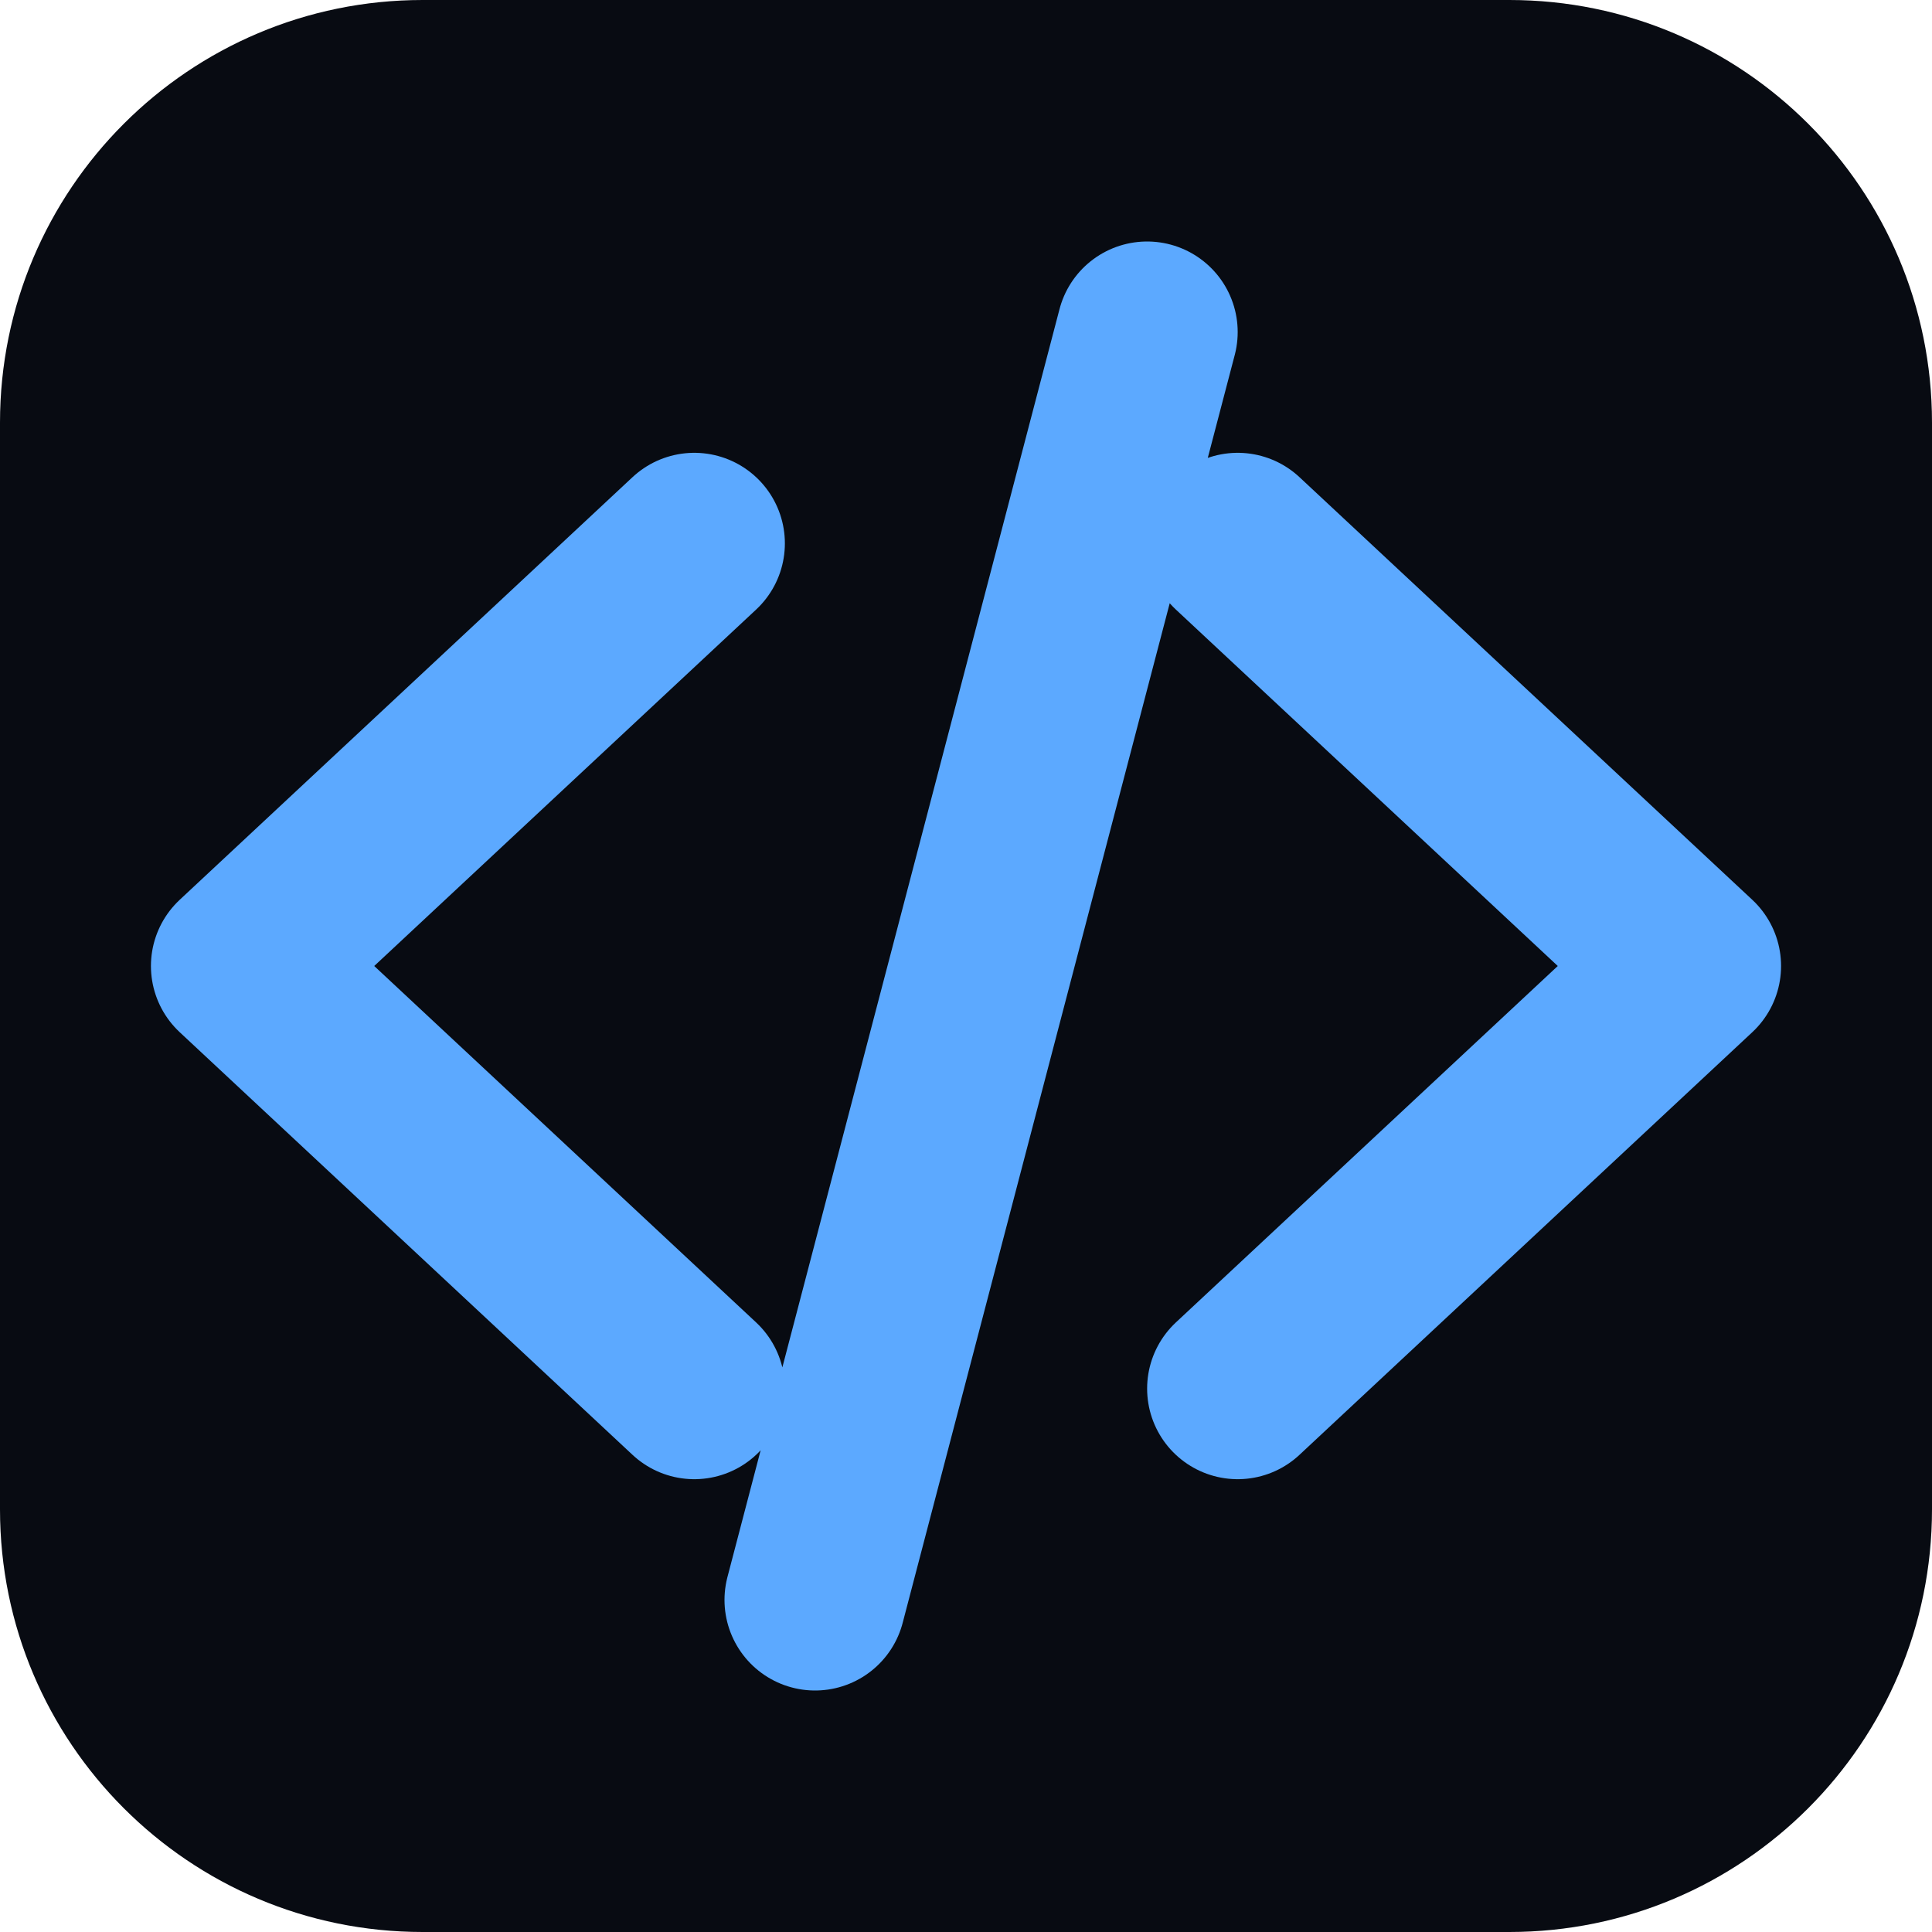
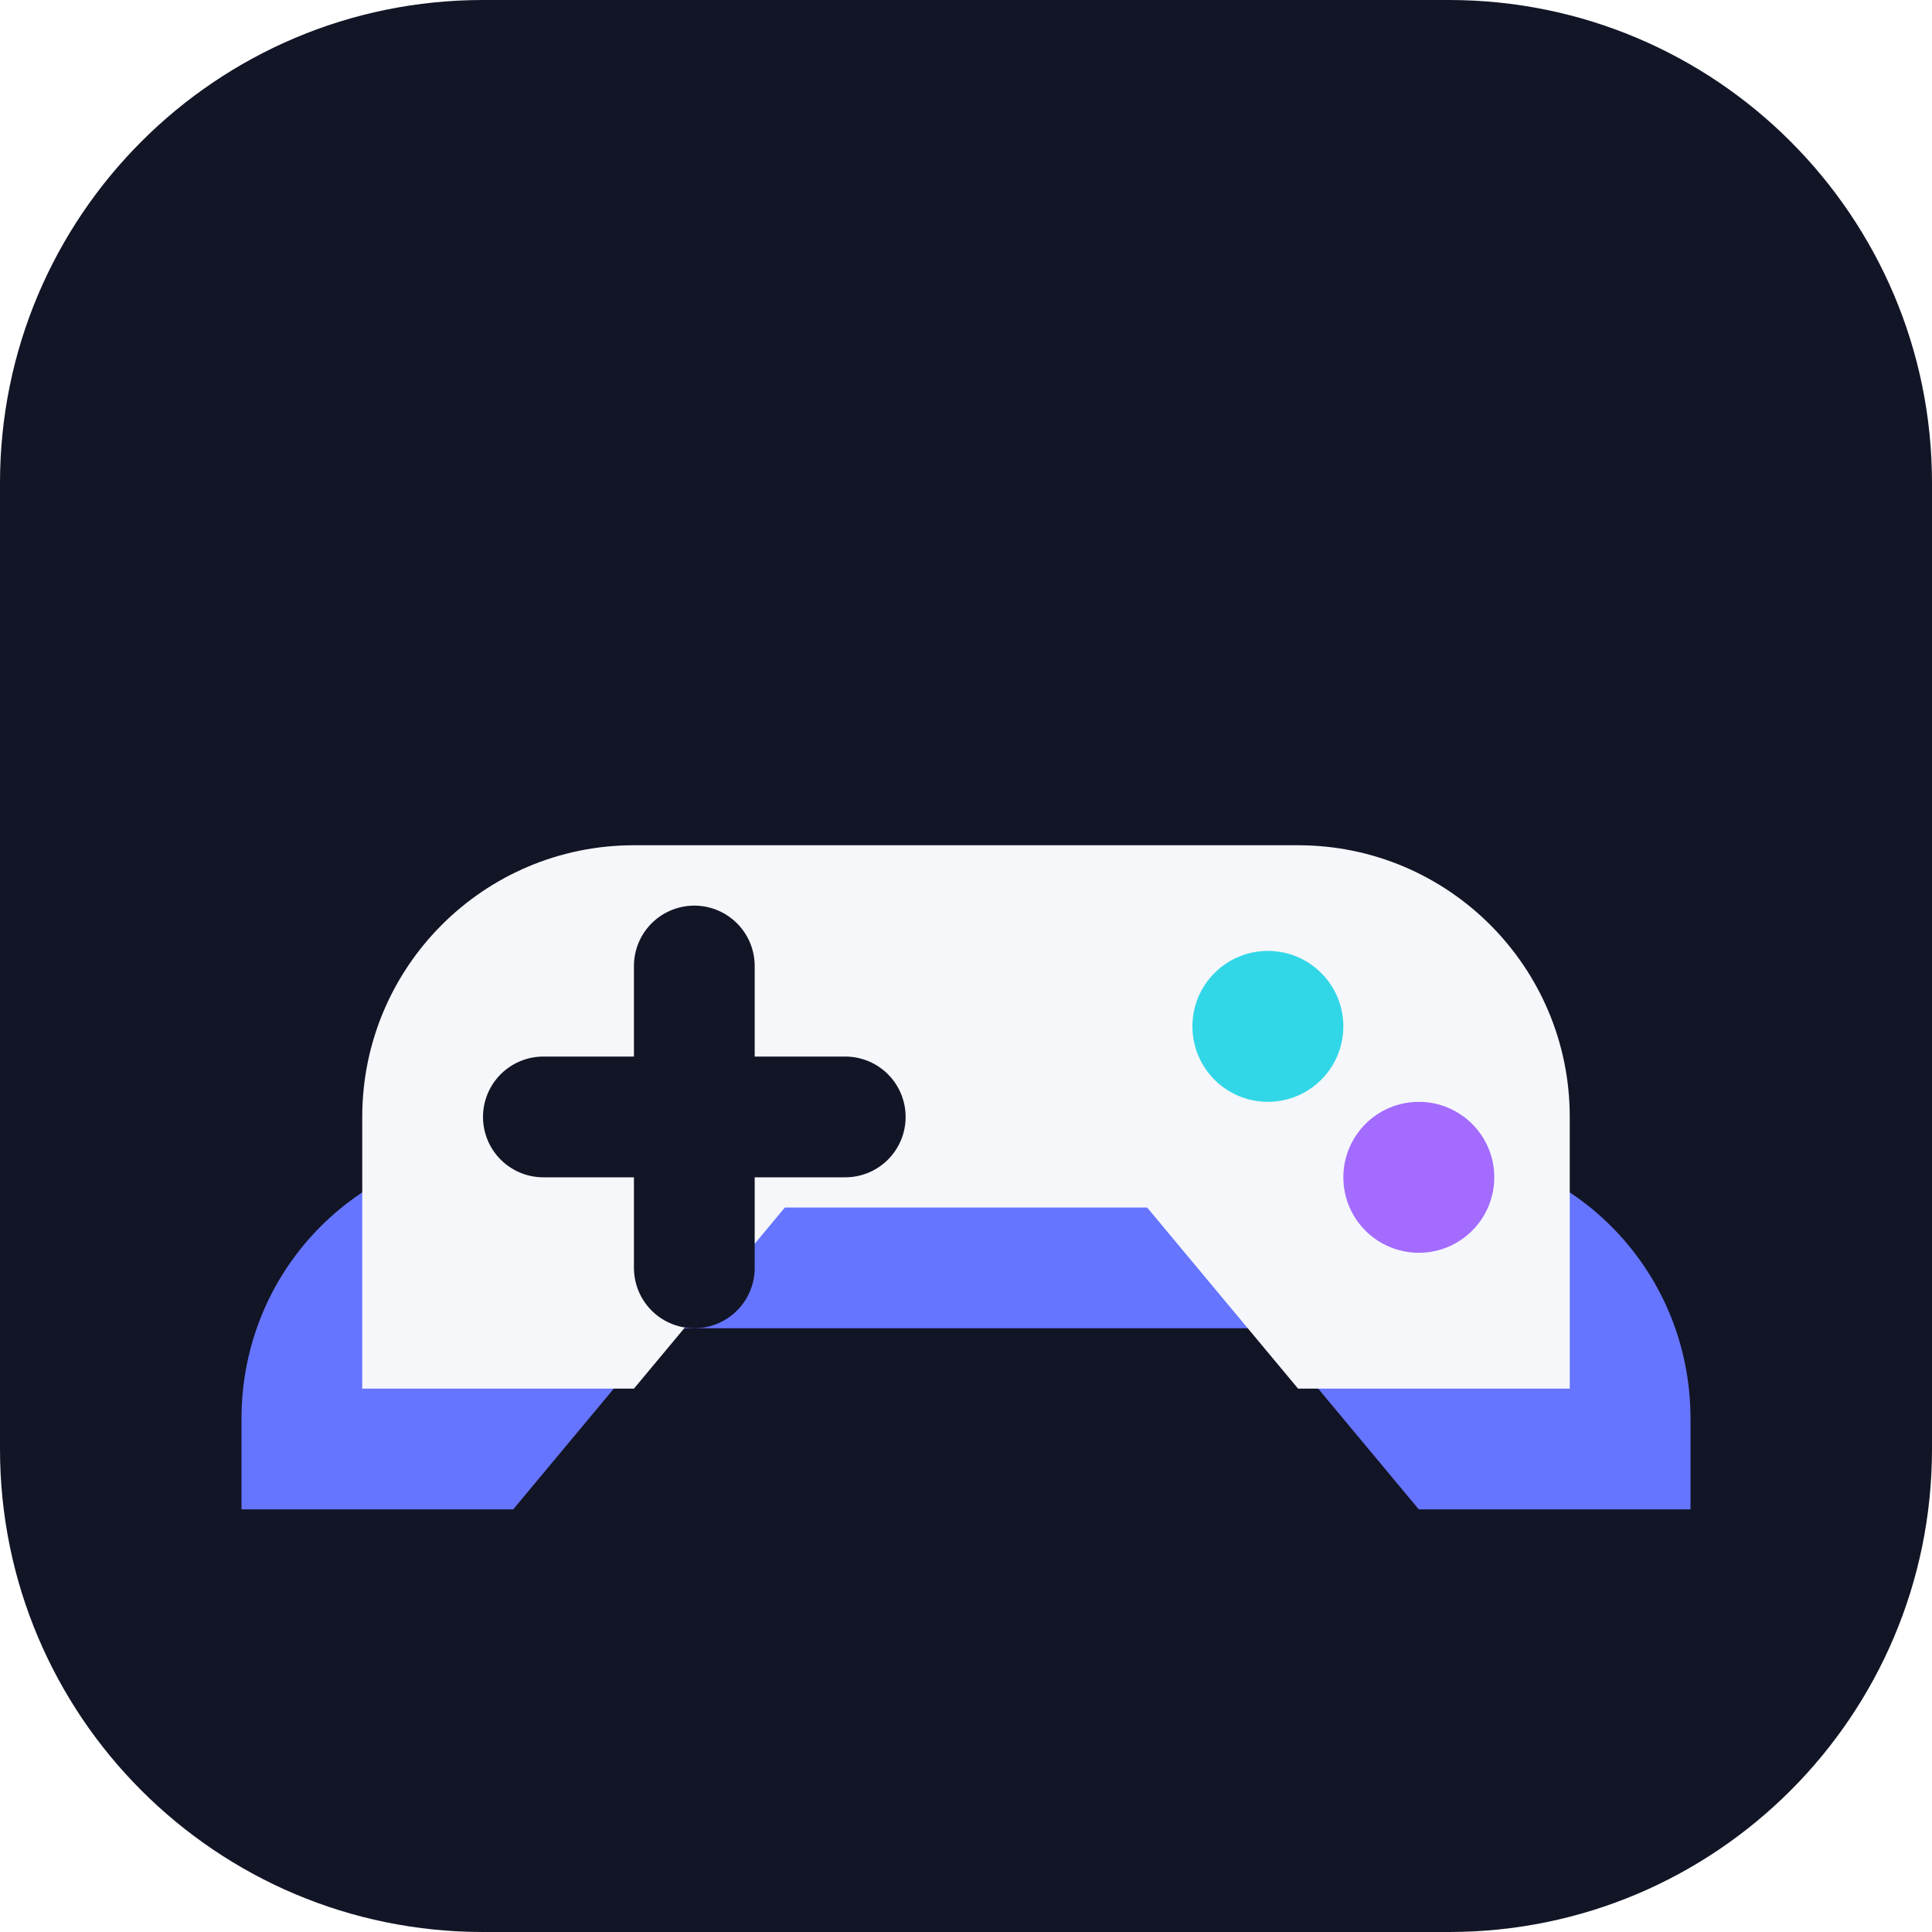
<svg xmlns="http://www.w3.org/2000/svg" viewBox="0 0 64 64">
-   <rect width="64" height="64" rx="14" fill="#080b12" />
-   <path d="M23 18 8 32l15 14M41 18l15 14-15 14M38 11 27 53" fill="none" stroke="#5ca9ff" stroke-width="6" stroke-linecap="round" stroke-linejoin="round" />
+   <rect width="64" height="64" rx="16" fill="#121526" />
+   <path d="M17 38c-5 0-9 4-9 9v3h9l5-6h20l5 6h9v-3c0-5-4-9-9-9H17Z" fill="#6675ff" />
+   <path d="M21 28h22a9 9 0 0 1 9 9v9h-9l-5-6H26l-5 6h-9v-9a9 9 0 0 1 9-9Z" fill="#f6f7fb" />
+   <path d="M23 32v10M18 37h10" stroke="#121526" stroke-width="4" stroke-linecap="round" />
+   <circle cx="42" cy="34" r="2.5" fill="#32d7e7" />
+   <circle cx="47" cy="39" r="2.5" fill="#a36cff" />
</svg>
